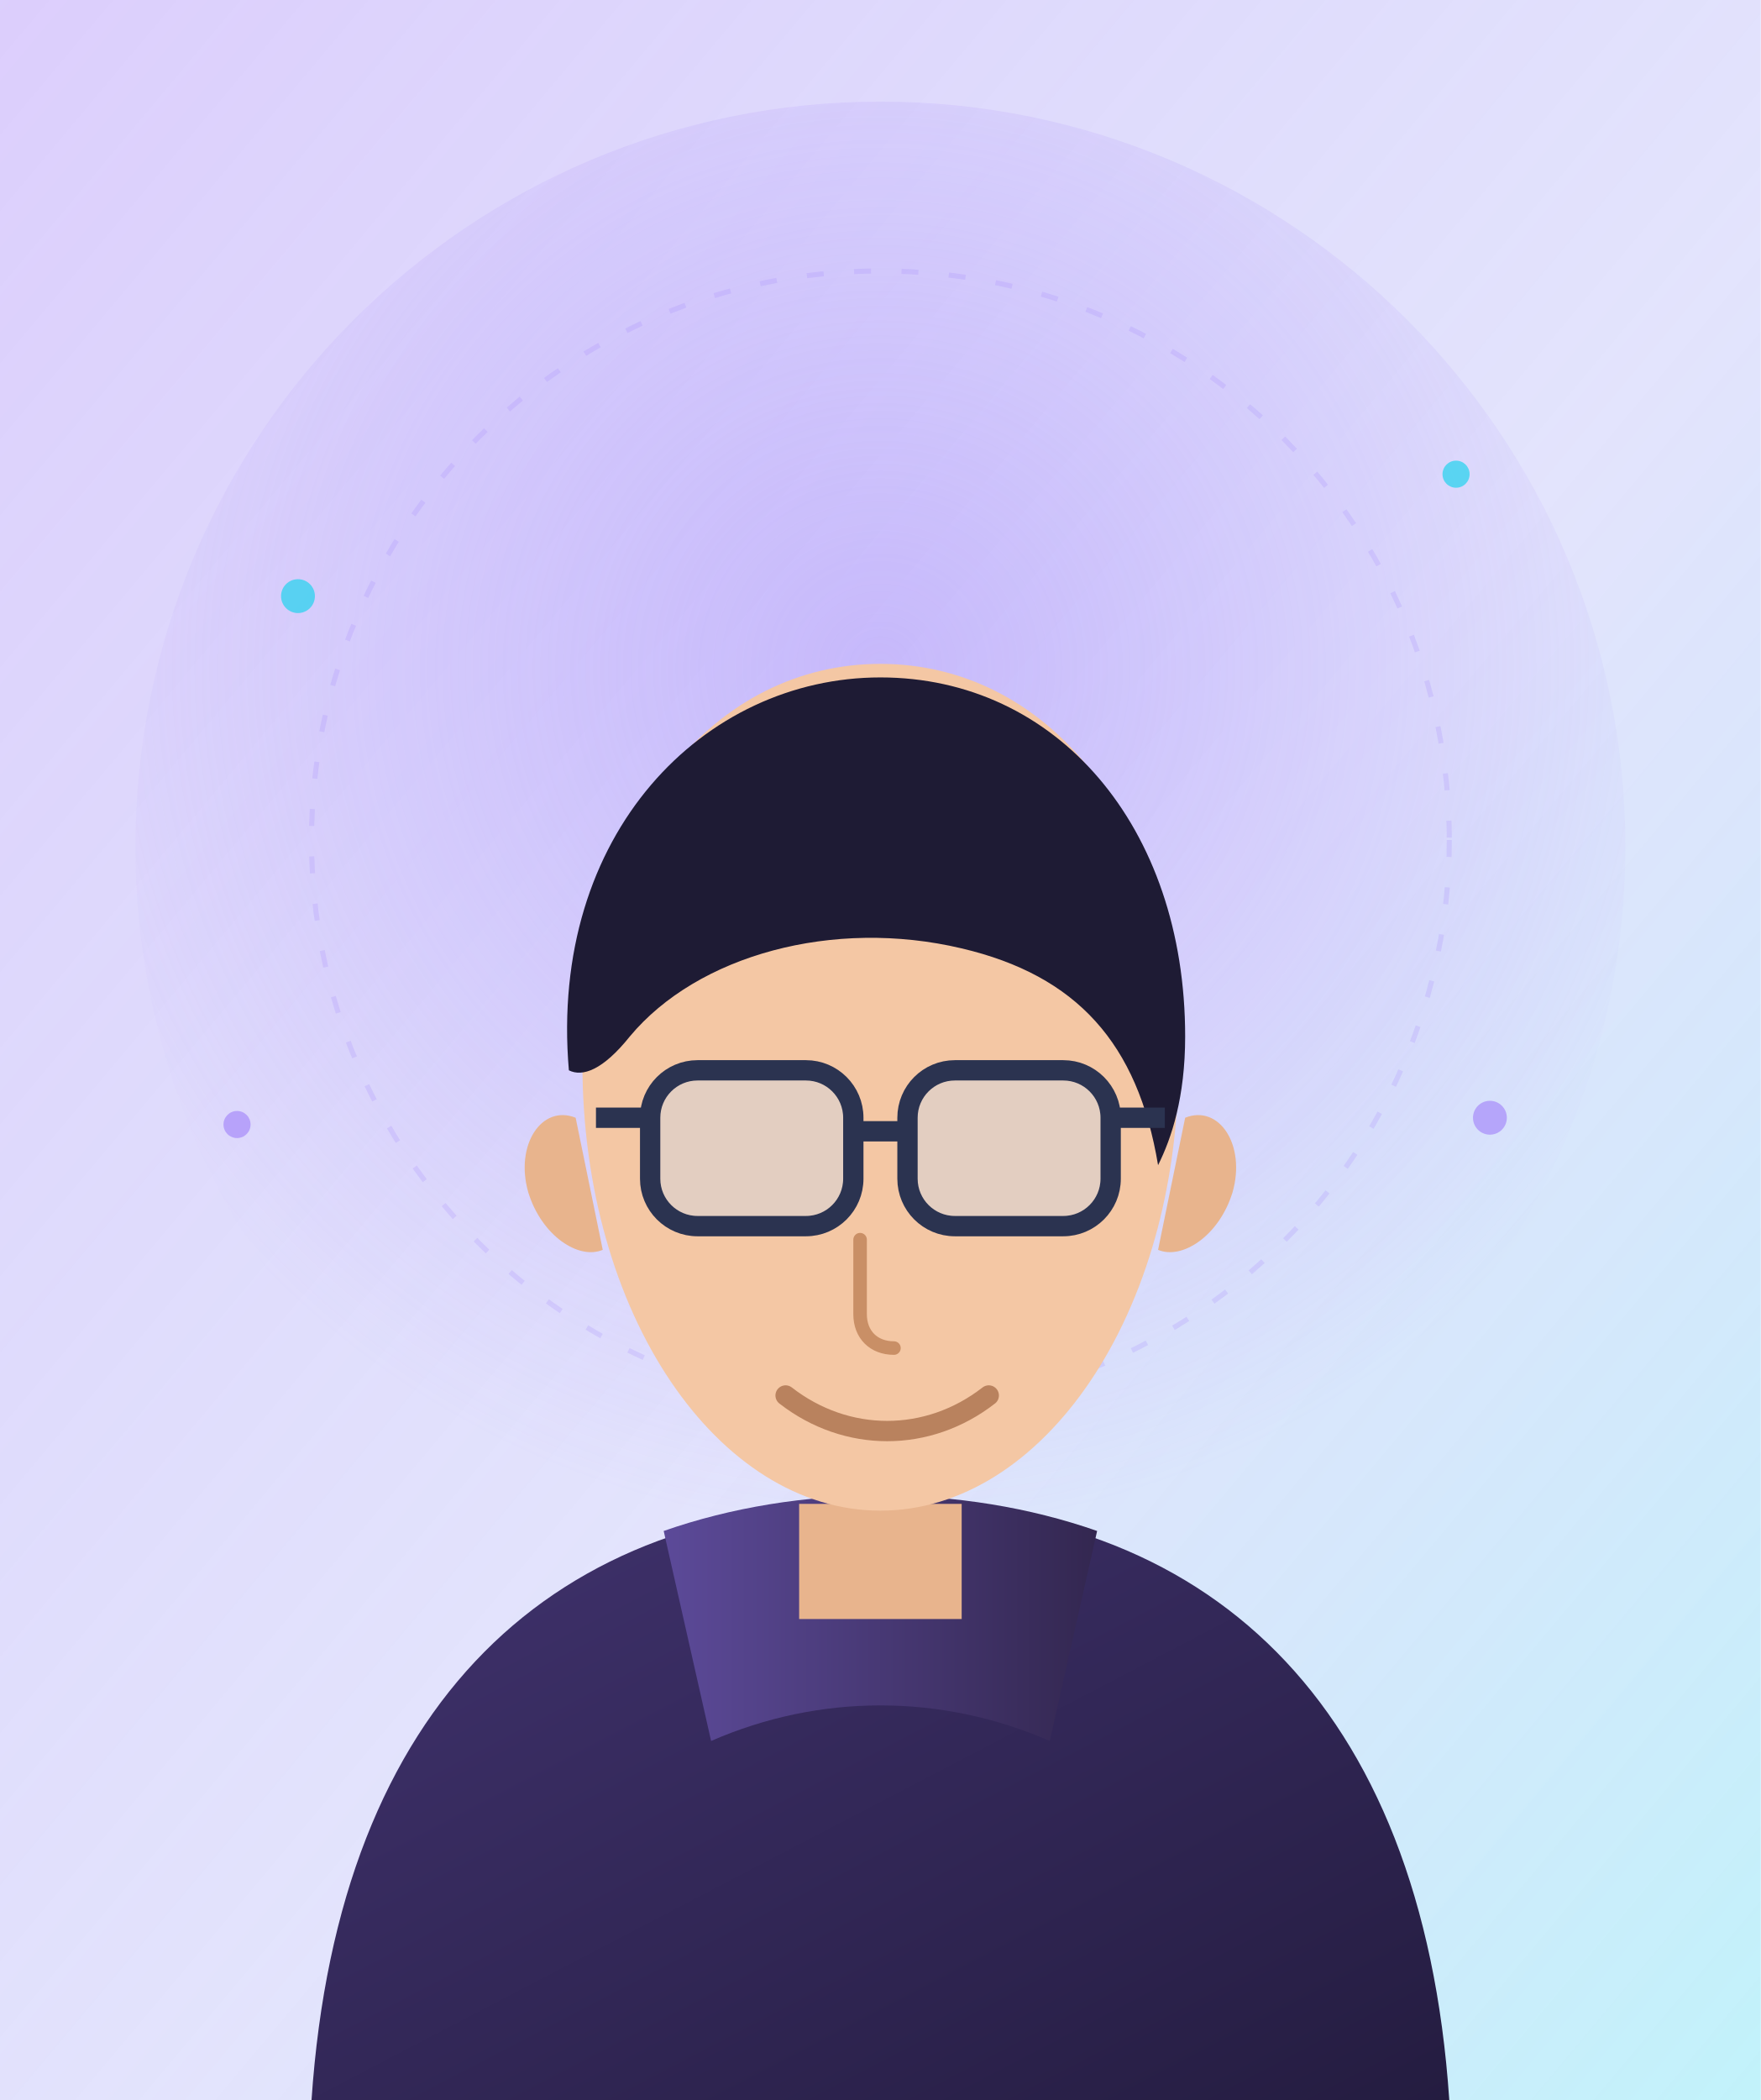
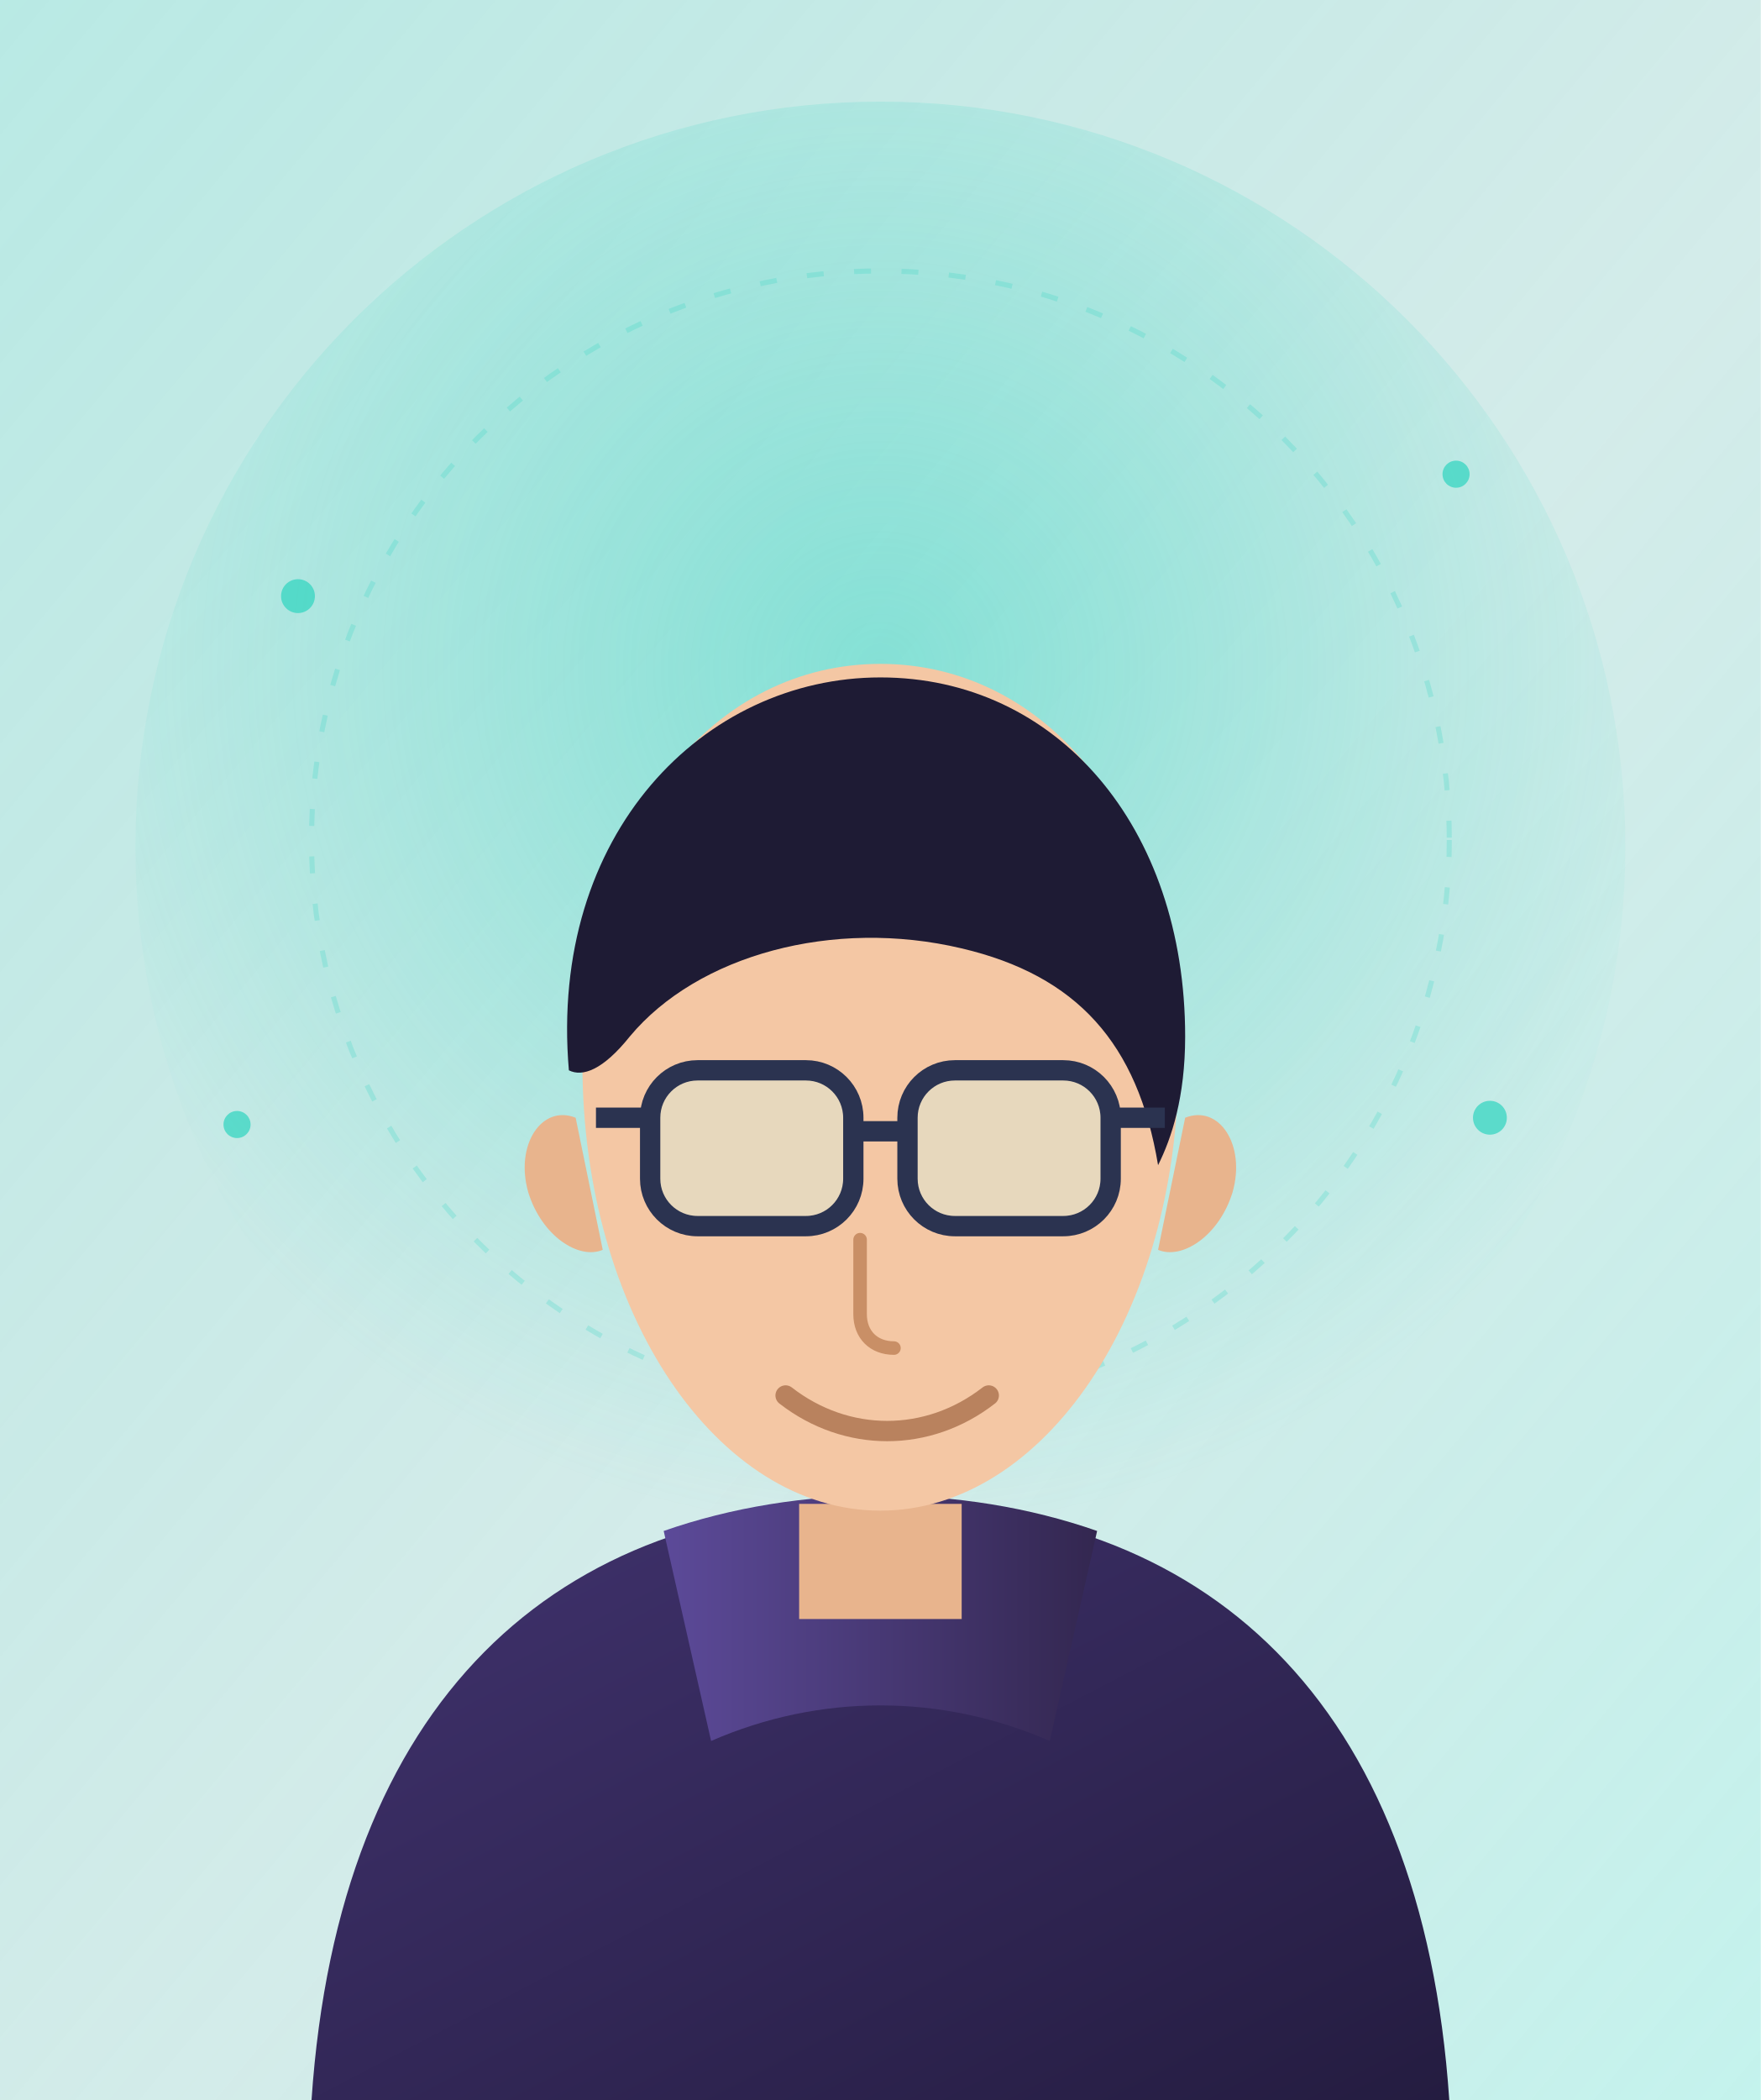
<svg xmlns="http://www.w3.org/2000/svg" viewBox="0 0 520 620" width="520" height="620" fill="none" role="img" aria-label="Portrait of Aman Yadav">
  <defs>
    <linearGradient id="p-bg" x1="0" y1="0" x2="1" y2="1">
-       <stop offset="0%" stop-color="#8B5CF6" stop-opacity="0.30" />
-       <stop offset="55%" stop-color="#6366F1" stop-opacity="0.18" />
-       <stop offset="100%" stop-color="#22D3EE" stop-opacity="0.28" />
+       <stop offset="0%" stop-color="#14B8A6" stop-opacity="0.30" />
+       <stop offset="55%" stop-color="#0D9488" stop-opacity="0.18" />
+       <stop offset="100%" stop-color="#2DD4BF" stop-opacity="0.28" />
    </linearGradient>
    <radialGradient id="p-glow" cx="50%" cy="38%" r="58%">
-       <stop offset="0%" stop-color="#A78BFA" stop-opacity="0.45" />
-       <stop offset="100%" stop-color="#A78BFA" stop-opacity="0" />
+       <stop offset="0%" stop-color="#2DD4BF" stop-opacity="0.45" />
+       <stop offset="100%" stop-color="#2DD4BF" stop-opacity="0" />
    </radialGradient>
    <linearGradient id="p-hoodie" x1="0" y1="0" x2="1" y2="1">
      <stop offset="0%" stop-color="#41336F" />
      <stop offset="100%" stop-color="#241C40" />
    </linearGradient>
    <linearGradient id="p-hoodie-2" x1="0" y1="0" x2="1" y2="0">
      <stop offset="0%" stop-color="#5C4A99" />
      <stop offset="100%" stop-color="#332750" />
    </linearGradient>
  </defs>
  <rect width="520" height="620" rx="0" fill="url(#p-bg)" />
  <ellipse cx="260" cy="250" rx="220" ry="220" fill="url(#p-glow)" />
-   <circle cx="260" cy="248" r="168" stroke="#A78BFA" stroke-opacity="0.22" stroke-width="1.5" stroke-dasharray="5 9" />
+   <circle cx="260" cy="248" r="168" stroke="#2DD4BF" stroke-opacity="0.22" stroke-width="1.5" stroke-dasharray="5 9" />
  <path d="M92 620c8-118 72-176 168-176s160 58 168 176z" fill="url(#p-hoodie)" />
  <path d="M196 452c40-14 88-14 128 0l-14 62c-32-14-68-14-100 0z" fill="url(#p-hoodie-2)" />
  <path d="M236 444h48v34h-48z" fill="#E8B48D" />
  <path d="M172 314c0-74 40-118 88-118s88 44 88 118-40 132-88 132-88-58-88-132z" fill="#F4C7A4" />
  <path d="M170 330c-10-4-18 8-14 22 4 13 15 20 22 17z" fill="#E8B48D" />
  <path d="M350 330c10-4 18 8 14 22-4 13-15 20-22 17z" fill="#E8B48D" />
  <path d="M168 316c-6-70 40-116 92-116s90 44 90 106c0 18-4 30-8 38-6-36-24-56-58-64-38-9-78 2-98 26-8 10-14 12-18 10z" fill="#1E1B34" />
-   <g stroke="#2B3350" stroke-width="6" fill="#BFDBFE" fill-opacity="0.32">
+   <g stroke="#2B3350" stroke-width="6" fill="#CCFBF1" fill-opacity="0.32">
    <rect x="192" y="316" width="60" height="46" rx="14" />
    <rect x="268" y="316" width="60" height="46" rx="14" />
    <path d="M252 334h16" fill="none" />
    <path d="M192 330h-16M328 330h16" fill="none" />
  </g>
  <path d="M254 366v22c0 6 4 10 10 10" stroke="#C98F66" stroke-width="4" stroke-linecap="round" fill="none" />
  <path d="M232 412c18 14 42 14 60 0" stroke="#B9825E" stroke-width="6" stroke-linecap="round" fill="none" />
-   <g fill="#22D3EE" opacity="0.7">
+   <g fill="#2DD4BF" opacity="0.7">
    <circle cx="88" cy="176" r="5" />
    <circle cx="430" cy="140" r="4" />
  </g>
-   <g fill="#A78BFA" opacity="0.7">
+   <g fill="#2DD4BF" opacity="0.7">
    <circle cx="440" cy="330" r="5" />
    <circle cx="70" cy="332" r="4" />
  </g>
</svg>
